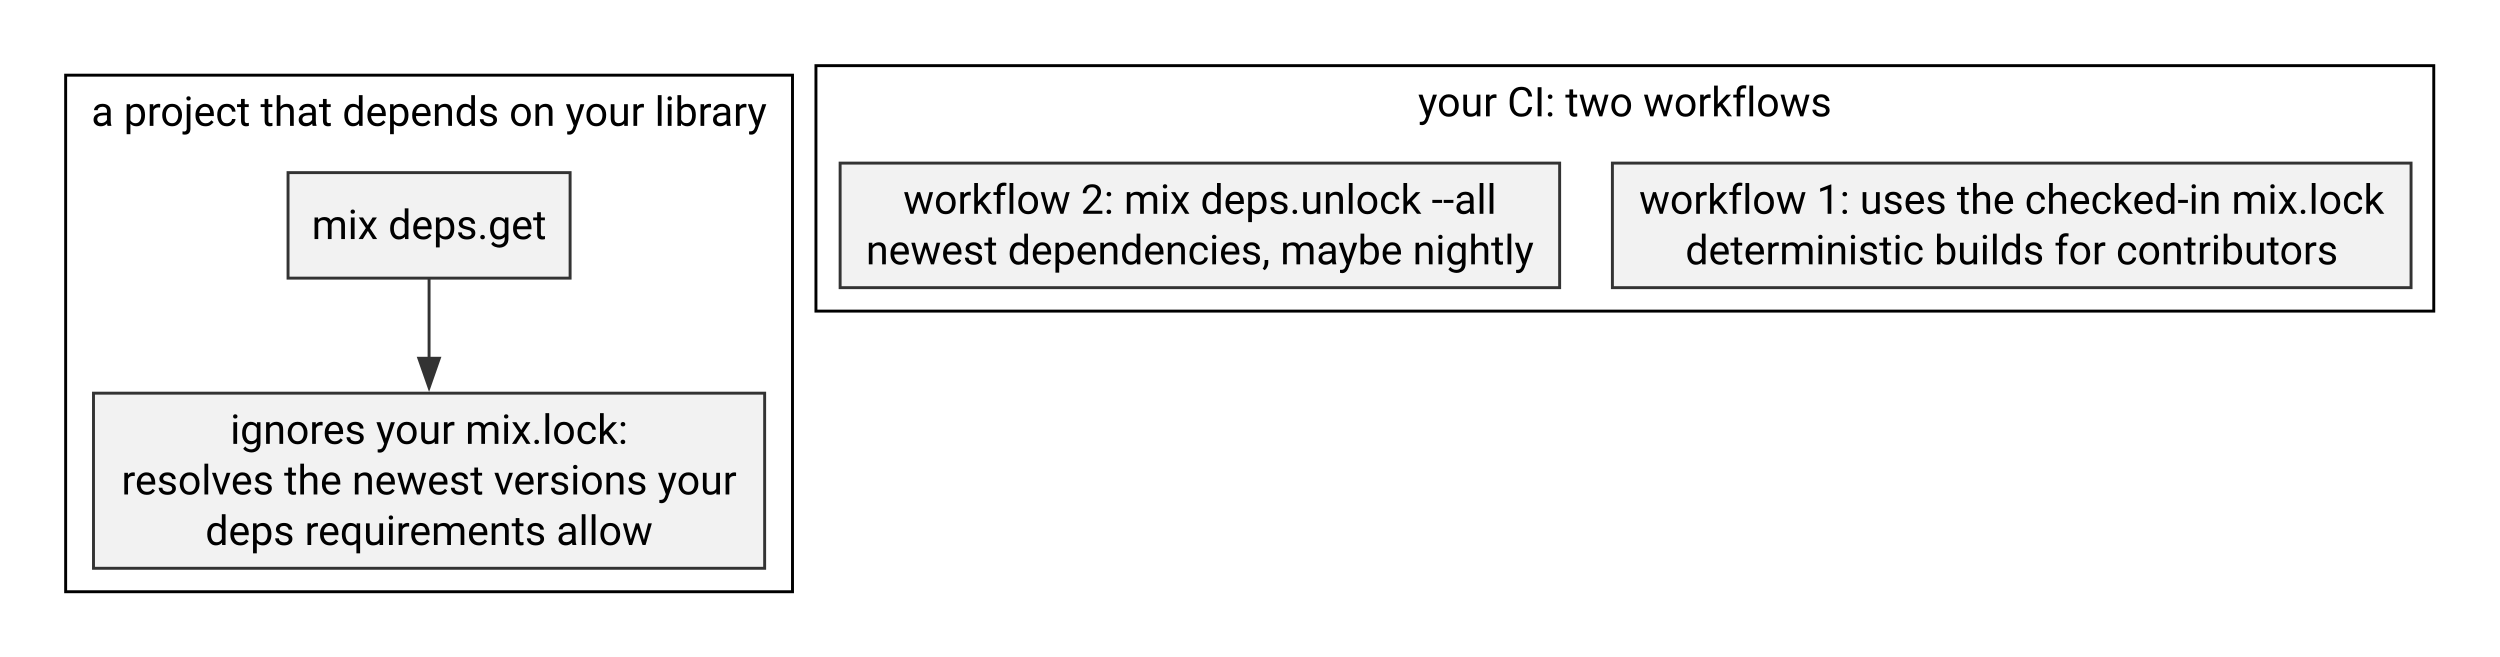
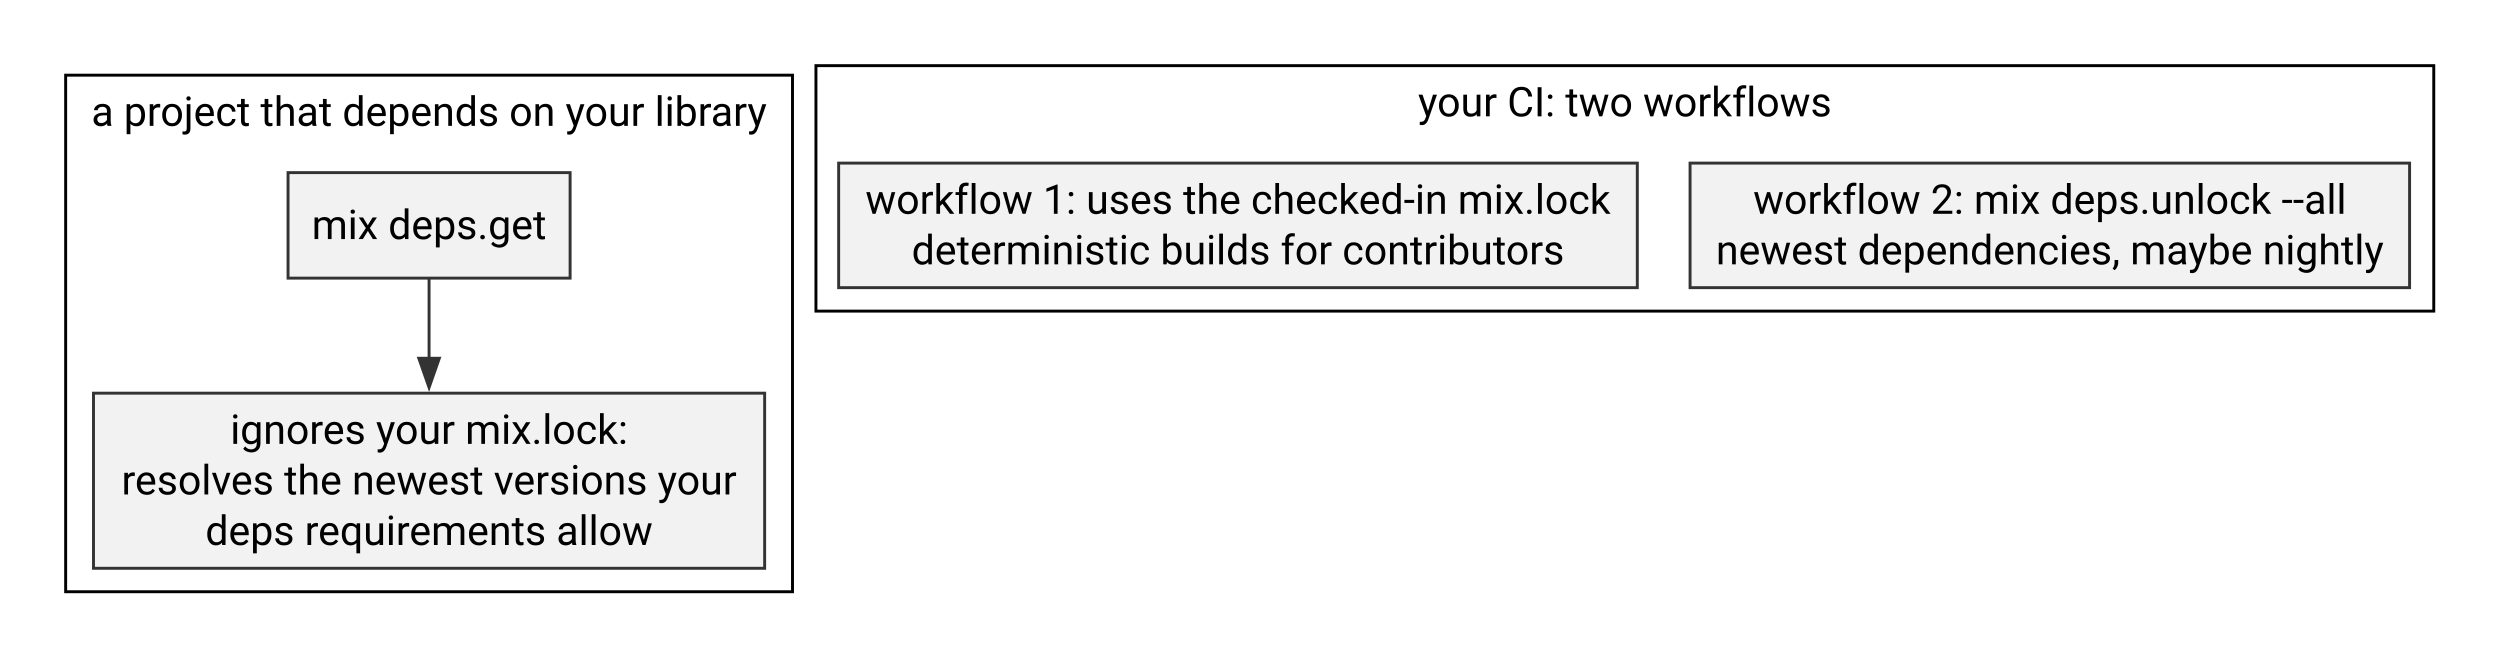
<svg xmlns="http://www.w3.org/2000/svg" width="853pt" height="224pt" viewBox="0.00 0.00 853.00 224.00">
  <g id="graph0" class="graph" transform="scale(1 1) rotate(0) translate(14.4 209.9)">
    <g id="clust1" class="cluster">
      <polygon fill="none" stroke="black" points="8,-8 8,-184.25 256,-184.25 256,-8 8,-8" />
      <text xml:space="preserve" text-anchor="middle" x="132" y="-166.95" font-family="Roboto" font-size="14.00">a project that depends on your library</text>
    </g>
    <g id="clust2" class="cluster">
      <polygon fill="none" stroke="black" points="264,-103.75 264,-187.5 816,-187.5 816,-103.75 264,-103.75" />
      <text xml:space="preserve" text-anchor="middle" x="540" y="-170.2" font-family="Roboto" font-size="14.00">your CI: two workflows</text>
    </g>
    <g id="node1" class="node">
      <polygon fill="#f2f2f2" stroke="#333333" points="180.12,-151 83.88,-151 83.88,-115 180.12,-115 180.12,-151" />
      <text xml:space="preserve" text-anchor="middle" x="132" y="-128.32" font-family="Roboto" font-size="14.00">mix deps.get</text>
    </g>
    <g id="node2" class="node">
      <polygon fill="#f2f2f2" stroke="#333333" points="246.5,-75.75 17.5,-75.75 17.5,-16 246.5,-16 246.5,-75.75" />
      <text xml:space="preserve" text-anchor="middle" x="132" y="-58.45" font-family="Roboto" font-size="14.00">ignores your mix.lock:</text>
      <text xml:space="preserve" text-anchor="middle" x="132" y="-41.2" font-family="Roboto" font-size="14.00">resolves the newest versions your</text>
      <text xml:space="preserve" text-anchor="middle" x="132" y="-23.95" font-family="Roboto" font-size="14.00">deps requirements allow</text>
    </g>
    <g id="edge1" class="edge">
      <path fill="none" stroke="#333333" d="M132,-114.77C132,-106.9 132,-97.2 132,-87.63" />
      <polygon fill="#333333" stroke="#333333" points="135.5,-87.66 132,-77.66 128.5,-87.66 135.5,-87.66" />
    </g>
    <g id="node3" class="node hl">
-       <polygon fill="#f2f2f2" stroke="#333333" points="517.75,-154.25 272.25,-154.25 272.25,-111.75 517.75,-111.75 517.75,-154.25" />
-       <text xml:space="preserve" text-anchor="middle" x="395" y="-136.95" font-family="Roboto" font-size="14.00">workflow 2: mix deps.unlock --all</text>
-       <text xml:space="preserve" text-anchor="middle" x="395" y="-119.7" font-family="Roboto" font-size="14.00">newest dependencies, maybe nightly</text>
+       <polygon fill="#f2f2f2" stroke="#333333" points="544.25,-154.25 271.75,-154.25 271.75,-111.75 544.25,-111.75 544.25,-154.25" />
+       <text xml:space="preserve" text-anchor="middle" x="408" y="-136.95" font-family="Roboto" font-size="14.00">workflow 1: uses the checked-in mix.lock</text>
+       <text xml:space="preserve" text-anchor="middle" x="408" y="-119.7" font-family="Roboto" font-size="14.00">deterministic builds for contributors</text>
    </g>
    <g id="node4" class="node hl">
-       <polygon fill="#f2f2f2" stroke="#333333" points="808.25,-154.25 535.75,-154.25 535.75,-111.75 808.25,-111.75 808.25,-154.25" />
-       <text xml:space="preserve" text-anchor="middle" x="672" y="-136.95" font-family="Roboto" font-size="14.00">workflow 1: uses the checked-in mix.lock</text>
-       <text xml:space="preserve" text-anchor="middle" x="672" y="-119.7" font-family="Roboto" font-size="14.00">deterministic builds for contributors</text>
+       <polygon fill="#f2f2f2" stroke="#333333" points="807.75,-154.25 562.25,-154.25 562.25,-111.75 807.75,-111.75 807.75,-154.25" />
+       <text xml:space="preserve" text-anchor="middle" x="685" y="-136.95" font-family="Roboto" font-size="14.00">workflow 2: mix deps.unlock --all</text>
+       <text xml:space="preserve" text-anchor="middle" x="685" y="-119.7" font-family="Roboto" font-size="14.00">newest dependencies, maybe nightly</text>
    </g>
  </g>
</svg>
